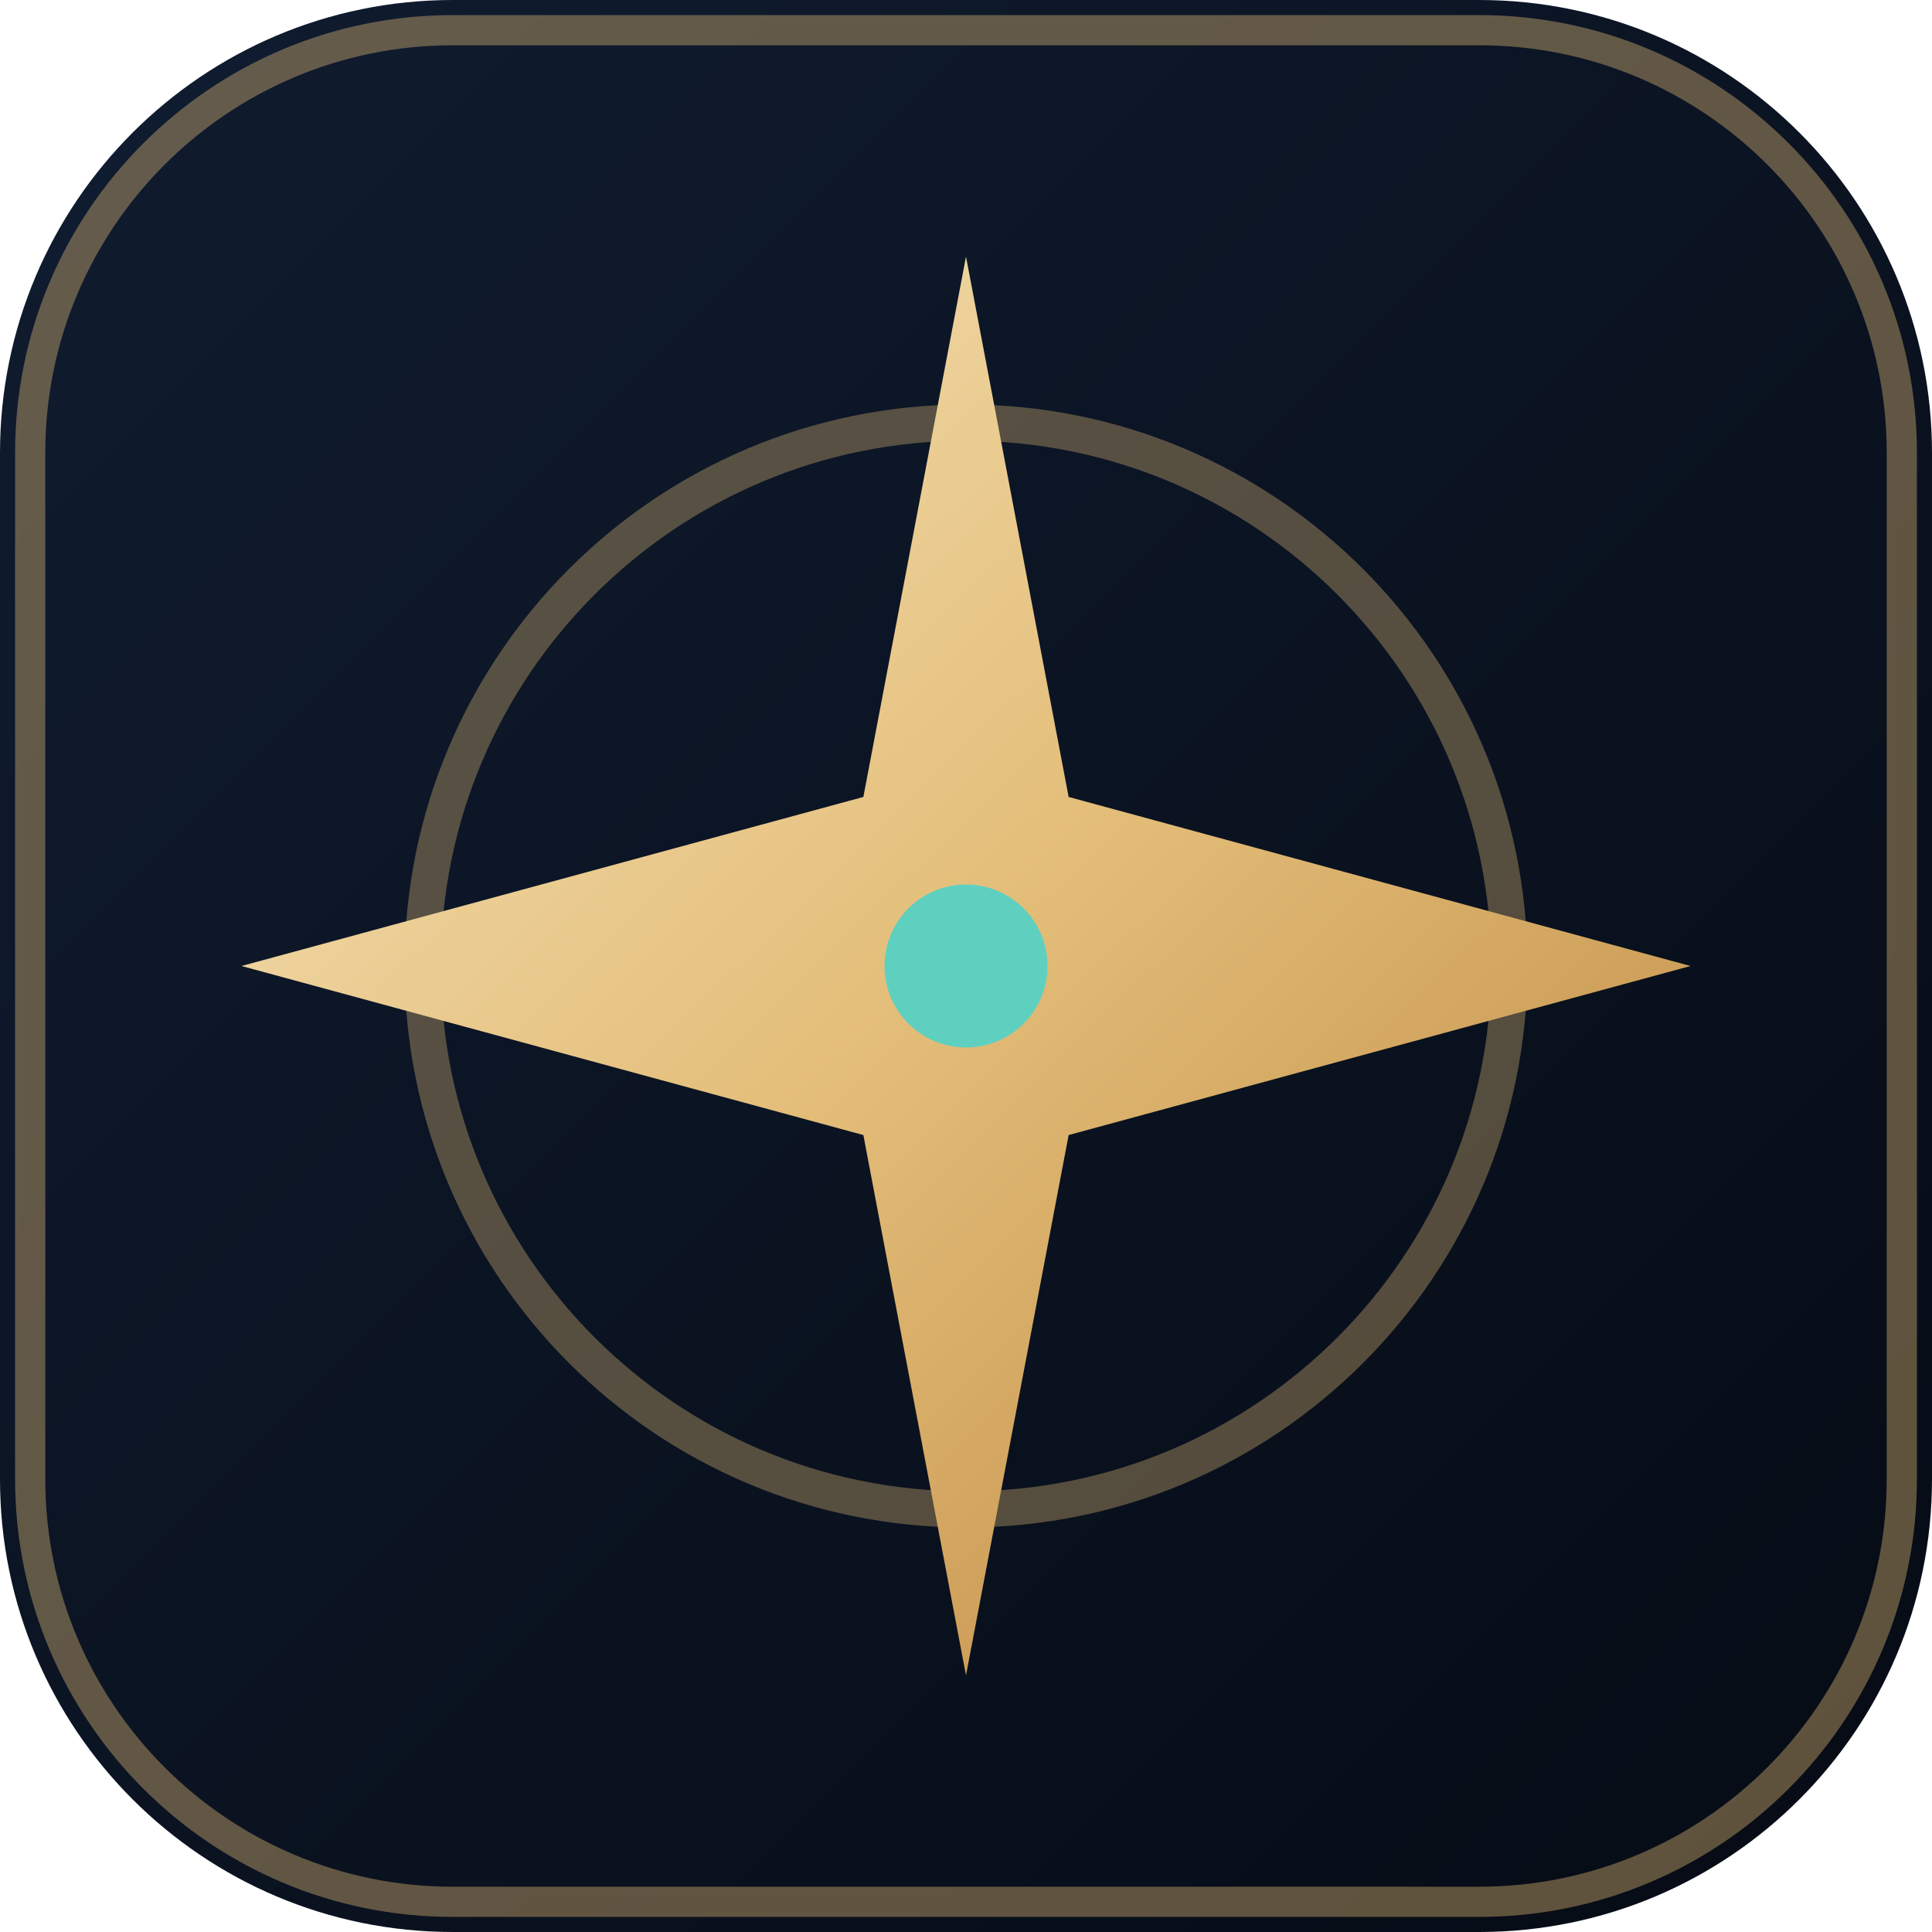
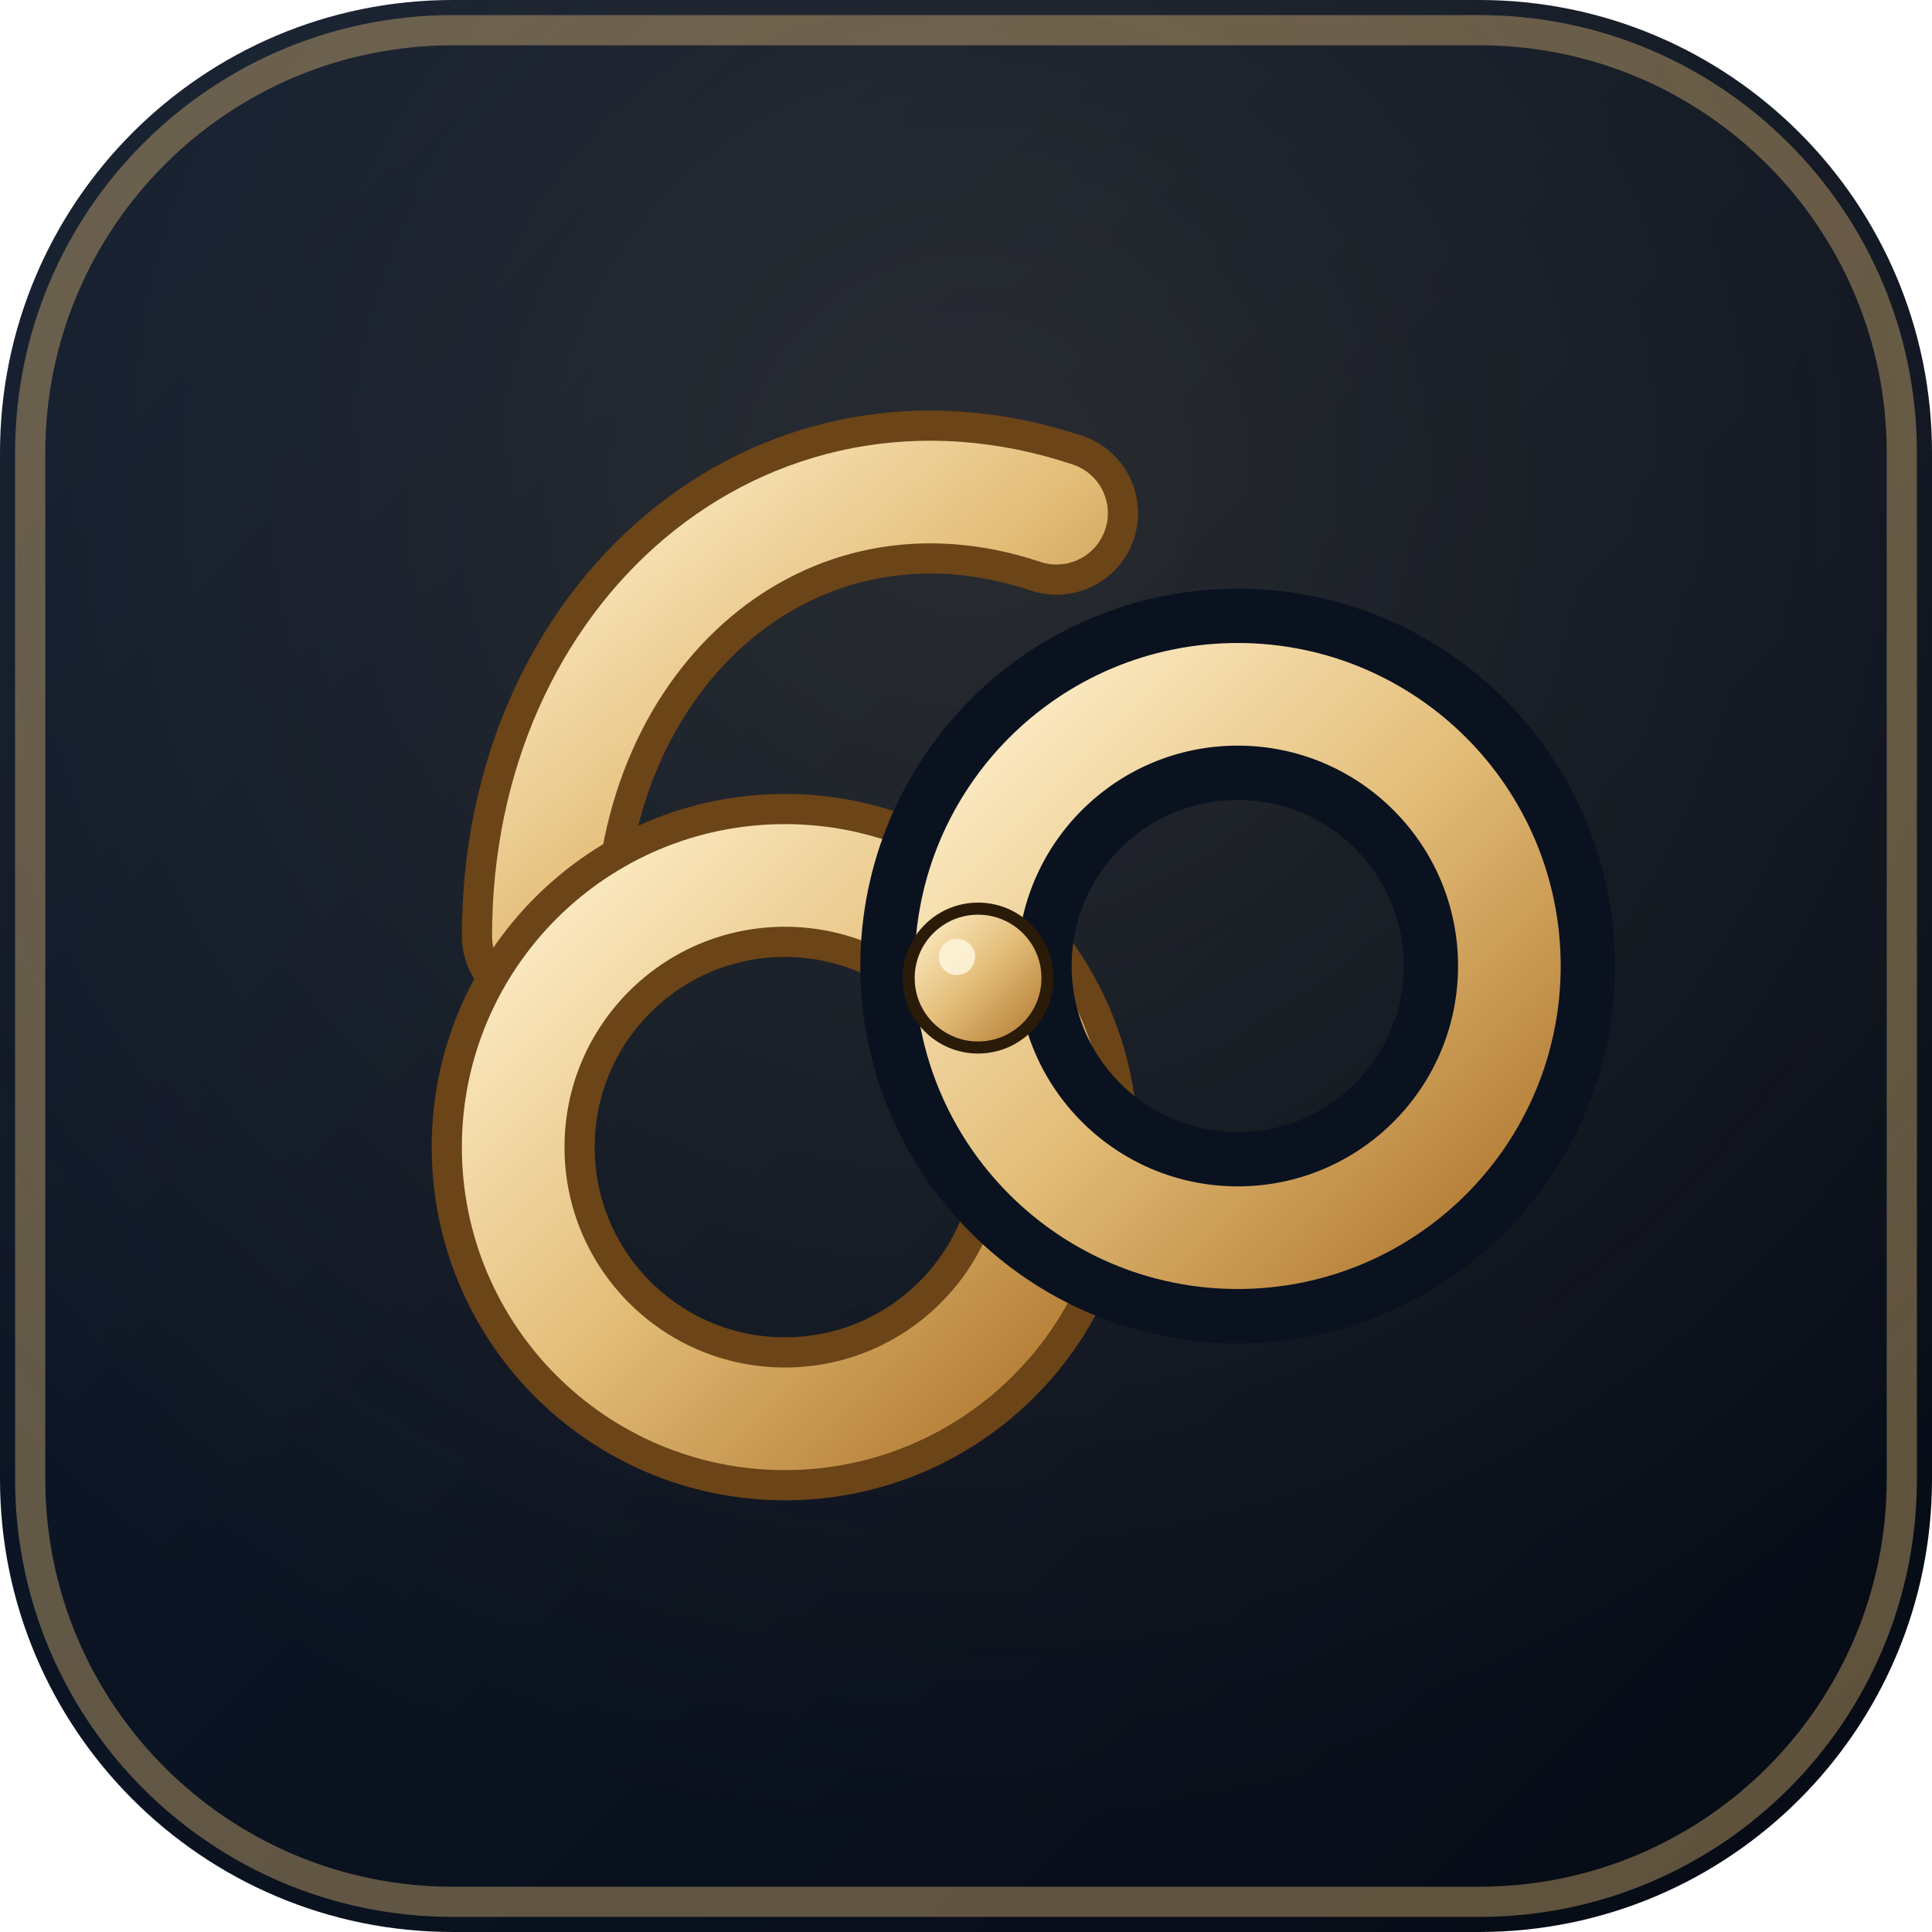
<svg xmlns="http://www.w3.org/2000/svg" viewBox="0 0 64 64">
  <defs>
-     <linearGradient id="bg" x1="0" y1="0" x2="1" y2="1">
+     <linearGradient id="tile" x1="0" y1="0" x2="1" y2="1">
      <stop offset="0" stop-color="#101c30" />
      <stop offset="1" stop-color="#060b14" />
    </linearGradient>
    <linearGradient id="gold" x1="0" y1="0" x2="1" y2="1">
-       <stop offset="0" stop-color="#f8e7bf" />
+       <stop offset="0" stop-color="#fff0cc" />
      <stop offset="0.5" stop-color="#e3bd78" />
-       <stop offset="1" stop-color="#b9823c" />
+       <stop offset="1" stop-color="#b0772f" />
    </linearGradient>
+     <radialGradient id="glow" cx="50%" cy="25%" r="70%">
+       <stop offset="0" stop-color="#e3bd78" stop-opacity="0.13" />
+       <stop offset="1" stop-color="#e3bd78" stop-opacity="0" />
+     </radialGradient>
  </defs>
-   <rect width="64" height="64" rx="15" fill="url(#bg)" />
+   <rect width="64" height="64" rx="15" fill="url(#tile)" />
  <rect x="1" y="1" width="62" height="62" rx="14" fill="none" stroke="#e3bd78" stroke-opacity="0.4" />
-   <circle cx="32" cy="32" r="18" fill="none" stroke="#e3bd78" stroke-opacity="0.35" stroke-width="1.2" />
-   <path d="M32 8.5 35.4 26.4 56 32l-20.6 5.6L32 55.5l-3.4-17.9L8 32l20.6-5.6Z" fill="url(#gold)" />
-   <circle cx="32" cy="32" r="2.7" fill="#5fd0c0" />
+   <rect width="64" height="64" rx="15" fill="url(#glow)" />
+   <path d="M35 17c-9-3-17 4-17 14" fill="none" stroke="#6b4418" stroke-width="5.4" stroke-linecap="round" />
+   <path d="M35 17c-9-3-17 4-17 14" fill="none" stroke="url(#gold)" stroke-width="3.4" stroke-linecap="round" />
+   <circle cx="26" cy="38" r="9" fill="none" stroke="#6b4418" stroke-width="5.4" />
+   <circle cx="26" cy="38" r="9" fill="none" stroke="url(#gold)" stroke-width="3.4" />
+   <circle cx="41" cy="32" r="9" fill="none" stroke="#0a1220" stroke-width="7" />
+   <circle cx="41" cy="32" r="9" fill="none" stroke="url(#gold)" stroke-width="3.4" />
+   <circle cx="32.4" cy="32.4" r="2.5" fill="#2a1a08" />
+   <circle cx="32.4" cy="32.4" r="2.1" fill="url(#gold)" />
+   <circle cx="31.7" cy="31.7" r="0.6" fill="#fff6dd" opacity="0.85" />
</svg>
